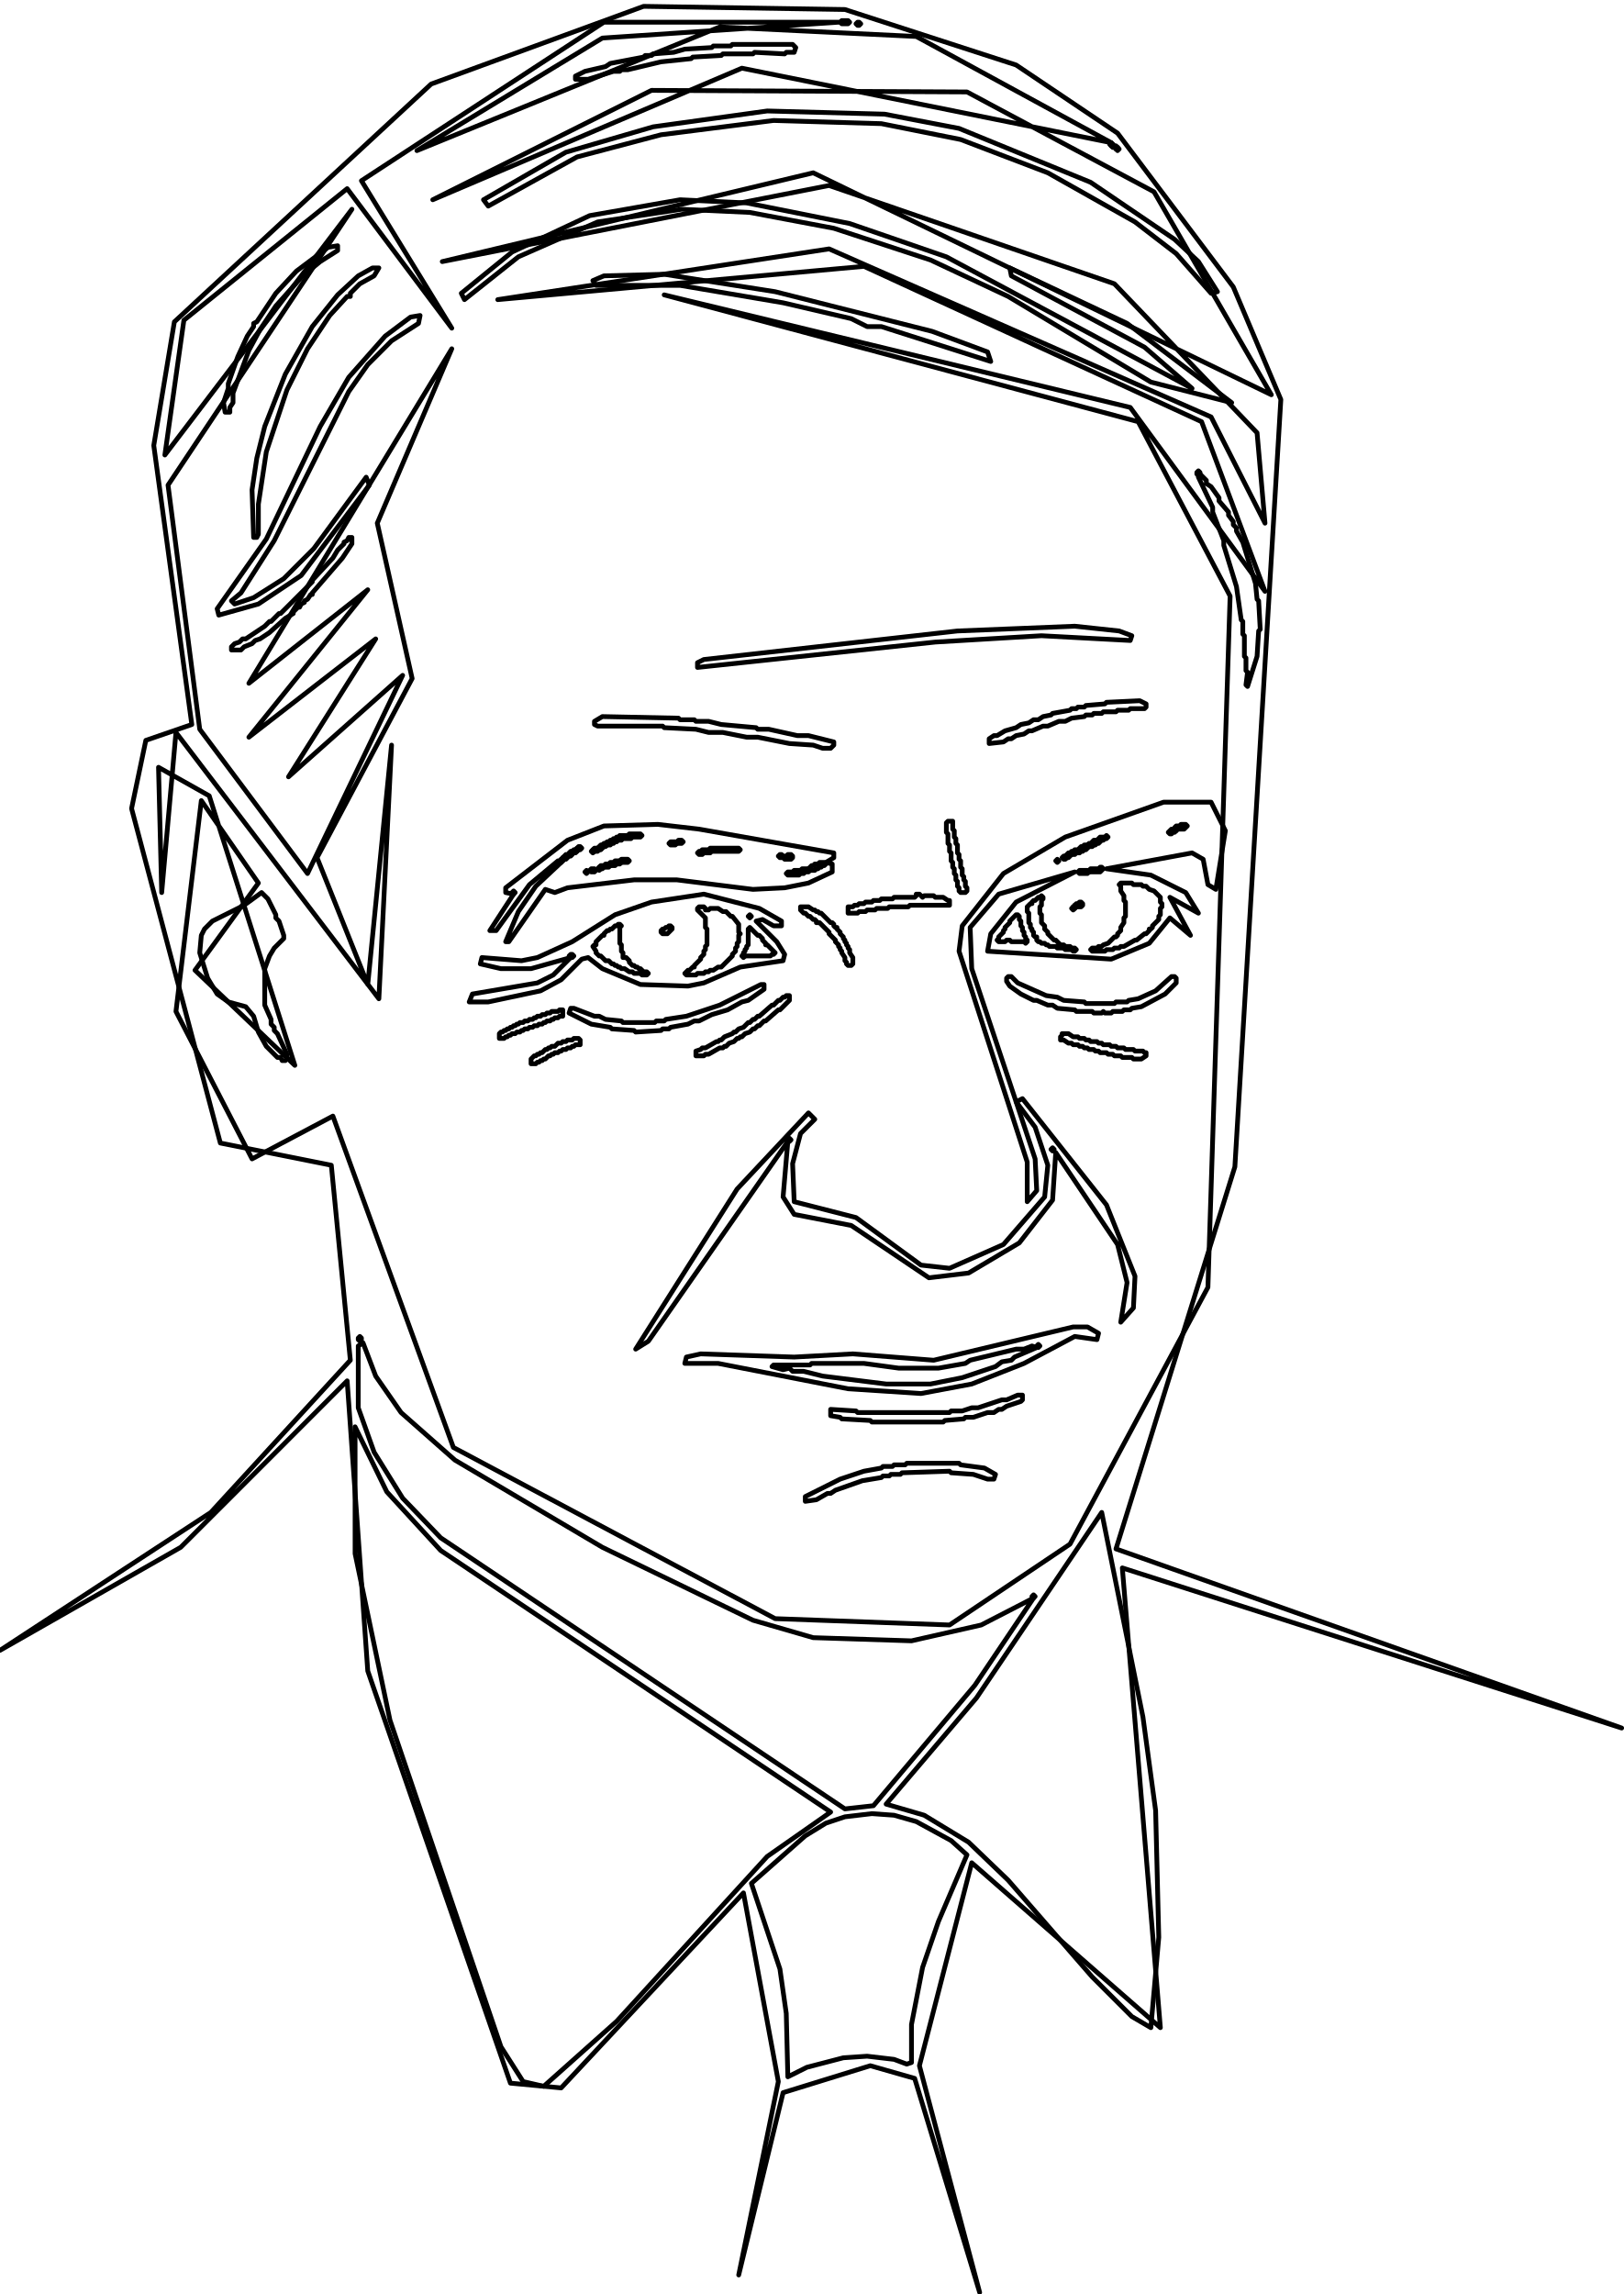
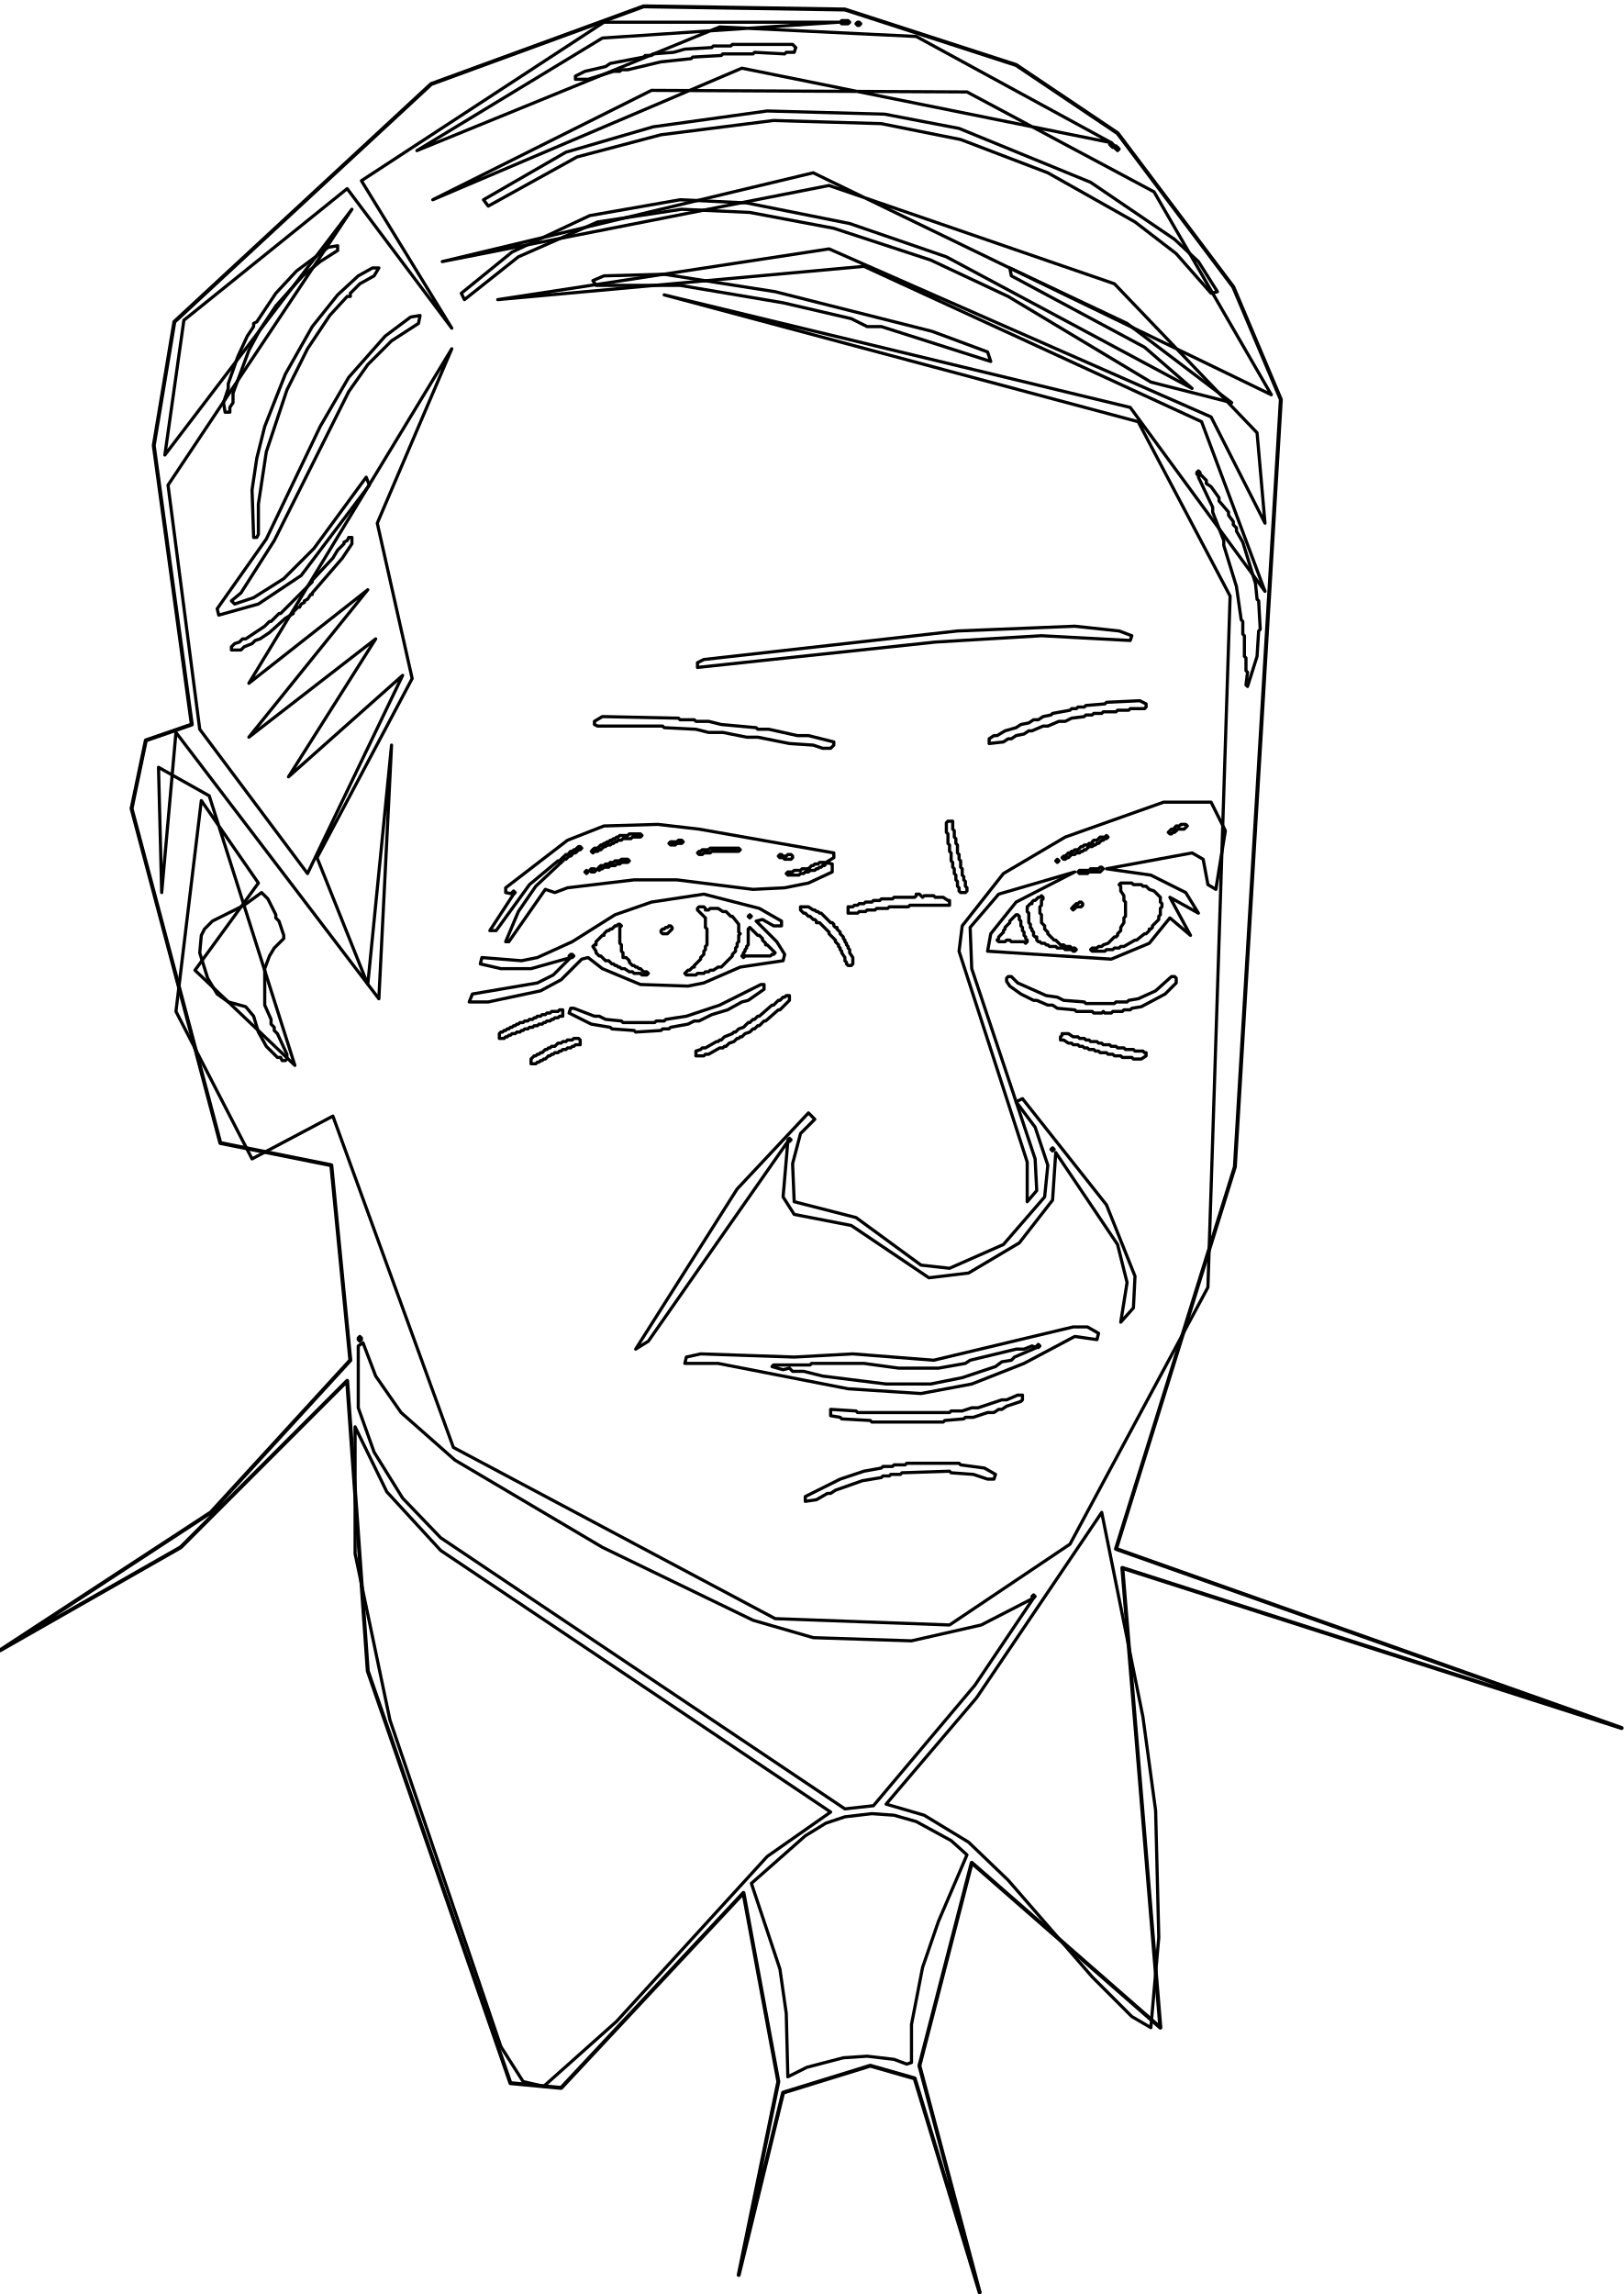
<svg xmlns="http://www.w3.org/2000/svg" viewBox="0 68 1024 1447" preserveAspectRatio="xMidYMid meet">
-   <g fill="none" stroke="#000" stroke-width="3" stroke-linecap="round" stroke-linejoin="round">
-     <path id="p100" data-bbox="0,68,1024,1447" d="M 406 72 L 272 121 L 110 271 L 97 349 L 121 525 L 92 535 L 83 578 L 139 789 L 209 803 L 221 926 L 133 1022 L 0 1109 L 114 1044 L 219 939 L 232 1122 L 322 1382 L 354 1385 L 469 1262 L 491 1381 L 466 1503 L 494 1388 L 549 1371 L 577 1379 L 618 1514 L 580 1371 L 613 1243 L 732 1347 L 708 1057 L 1023 1158 L 704 1045 L 779 804 L 808 320 L 778 249 L 705 152 L 641 109 L 533 74 Z" />
-     <path id="p099" data-bbox="88,74,716,1025" d="M 381 82 L 529 82 L 380 92 L 263 163 L 454 85 L 578 91 L 701 158 L 468 111 L 273 194 L 411 125 L 610 126 L 728 189 L 802 317 L 513 177 L 279 233 L 523 185 L 703 247 L 793 341 L 798 398 L 764 331 L 523 225 L 314 257 L 545 236 L 758 334 L 798 441 L 713 325 L 419 254 L 718 334 L 776 444 L 762 880 L 675 1042 L 599 1093 L 489 1089 L 286 981 L 210 772 L 159 799 L 111 706 L 127 573 L 163 625 L 123 680 L 186 740 L 132 570 L 100 552 L 102 631 L 111 530 L 239 698 L 247 538 L 232 689 L 200 609 L 260 496 L 238 398 L 285 288 L 157 499 L 232 440 L 157 533 L 237 471 L 182 558 L 254 494 L 194 619 L 126 528 L 106 374 L 222 200 L 104 355 L 116 270 L 219 187 L 285 275 L 228 182 Z" />
-     <path id="p098" data-bbox="530,81,7,3" d="M 530 82 L 531 81 L 535 81 L 536 82 L 535 83 L 531 83 Z" />
+   <g fill="none" stroke="#000" stroke-width="2" stroke-linecap="round" stroke-linejoin="round">
+     <path id="p100" stroke-width="2.5" data-bbox="0,68,1024,1447" d="M 406 72 L 272 121 L 110 271 L 97 349 L 121 525 L 92 535 L 83 578 L 139 789 L 209 803 L 221 926 L 133 1022 L 0 1109 L 114 1044 L 219 939 L 232 1122 L 322 1382 L 354 1385 L 469 1262 L 491 1381 L 466 1503 L 494 1388 L 549 1371 L 577 1379 L 618 1514 L 580 1371 L 613 1243 L 732 1347 L 708 1057 L 1023 1158 L 704 1045 L 779 804 L 808 320 L 778 249 L 705 152 L 641 109 L 533 74 Z" />
+     <path id="p099" stroke-width="2" fill="none" data-bbox="88,74,716,1025" d="M 381 82 L 529 82 L 380 92 L 263 163 L 454 85 L 578 91 L 701 158 L 468 111 L 273 194 L 411 125 L 610 126 L 728 189 L 802 317 L 513 177 L 279 233 L 523 185 L 703 247 L 793 341 L 798 398 L 764 331 L 523 225 L 314 257 L 545 236 L 758 334 L 798 441 L 713 325 L 419 254 L 718 334 L 776 444 L 762 880 L 675 1042 L 599 1093 L 489 1089 L 286 981 L 210 772 L 159 799 L 111 706 L 127 573 L 163 625 L 123 680 L 186 740 L 132 570 L 100 552 L 102 631 L 111 530 L 239 698 L 247 538 L 232 689 L 200 609 L 260 496 L 238 398 L 285 288 L 157 499 L 232 440 L 157 533 L 237 471 L 182 558 L 254 494 L 194 619 L 126 528 L 106 374 L 222 200 L 104 355 L 116 270 L 219 187 L 285 275 L 228 182 Z" />
+     <path id="p098" stroke-width="2" fill="none" data-bbox="530,81,7,3" d="M 530 82 L 531 81 L 535 81 L 536 82 L 535 83 L 531 83 Z" />
    <path id="p097" data-bbox="540,82,4,3" d="M 540 83 L 541 82 L 542 82 L 543 83 L 542 84 L 541 84 Z" />
-     <path id="p096" data-bbox="363,96,140,23" d="M 502 98 L 500 96 L 462 96 L 461 97 L 450 97 L 449 98 L 432 99 L 425 101 L 412 102 L 411 103 L 407 103 L 406 104 L 385 108 L 382 110 L 369 113 L 363 116 L 363 118 L 371 118 L 387 113 L 391 113 L 392 112 L 396 112 L 417 107 L 436 105 L 437 104 L 455 103 L 456 102 L 475 102 L 476 101 L 495 102 L 496 101 L 501 101 Z" />
+     <path id="p096" stroke-width="2" fill="none" data-bbox="363,96,140,23" d="M 502 98 L 500 96 L 462 96 L 461 97 L 450 97 L 449 98 L 432 99 L 425 101 L 412 102 L 411 103 L 407 103 L 406 104 L 385 108 L 382 110 L 369 113 L 363 116 L 363 118 L 371 118 L 387 113 L 391 113 L 392 112 L 396 112 L 417 107 L 436 105 L 437 104 L 455 103 L 456 102 L 475 102 L 476 101 L 495 102 L 496 101 L 501 101 Z" />
    <path id="p095" data-bbox="305,138,464,116" d="M 305 194 L 308 198 L 364 167 L 417 153 L 488 144 L 556 146 L 606 156 L 661 177 L 716 208 L 742 228 L 764 253 L 768 252 L 756 233 L 741 219 L 688 183 L 605 149 L 558 140 L 484 138 L 412 148 L 357 164 Z" />
    <path id="p094" data-bbox="700,158,3,3" d="M 700 159 L 701 158 L 702 159 L 701 160 Z" />
    <path id="p093" data-bbox="701,159,3,3" d="M 701 160 L 702 159 L 703 160 L 702 161 Z" />
    <path id="p092" data-bbox="703,160,3,3" d="M 703 161 L 704 160 L 705 161 L 704 162 Z" />
    <path id="p091" data-bbox="704,161,3,3" d="M 704 162 L 705 161 L 706 162 L 705 163 Z" />
    <path id="p090" data-bbox="291,194,487,130" d="M 291 253 L 293 257 L 327 230 L 377 208 L 430 200 L 473 202 L 526 212 L 587 232 L 636 255 L 726 309 L 777 322 L 711 272 L 637 237 L 638 242 L 722 287 L 752 313 L 597 230 L 536 209 L 471 196 L 429 194 L 372 204 L 323 227 Z" />
    <path id="p089" data-bbox="141,223,73,106" d="M 213 223 L 207 224 L 187 239 L 174 253 L 162 271 L 160 272 L 160 274 L 156 280 L 150 293 L 144 310 L 144 313 L 141 322 L 142 328 L 145 328 L 145 325 L 147 322 L 147 316 L 157 289 L 164 276 L 174 261 L 191 242 L 202 233 L 213 226 Z" />
-     <path id="p088" data-bbox="159,237,81,171" d="M 239 237 L 235 237 L 226 242 L 213 254 L 197 274 L 180 304 L 167 337 L 162 357 L 159 377 L 160 407 L 162 407 L 163 405 L 163 386 L 168 353 L 181 314 L 194 288 L 208 267 L 219 255 L 221 255 L 221 253 L 227 247 L 236 242 Z" />
+     <path id="p088" stroke-width="2" fill="none" data-bbox="159,237,81,171" d="M 239 237 L 235 237 L 226 242 L 213 254 L 197 274 L 180 304 L 167 337 L 162 357 L 159 377 L 160 407 L 162 407 L 163 405 L 163 386 L 168 353 L 181 314 L 194 288 L 208 267 L 219 255 L 221 255 L 221 253 L 227 247 L 236 242 Z" />
    <path id="p087" data-bbox="374,241,252,56" d="M 374 245 L 376 248 L 429 248 L 494 259 L 537 269 L 547 274 L 556 274 L 625 296 L 623 290 L 588 277 L 489 252 L 419 241 L 381 242 Z" />
    <path id="p086" data-bbox="137,267,130,190" d="M 265 267 L 259 268 L 243 280 L 220 306 L 202 337 L 168 408 L 137 452 L 138 456 L 163 449 L 190 431 L 233 374 L 231 369 L 198 414 L 179 433 L 160 445 L 148 449 L 146 447 L 152 442 L 173 409 L 220 315 L 232 298 L 247 283 L 264 272 Z" />
    <path id="p085" data-bbox="755,365,3,4" d="M 755 366 L 756 365 L 757 366 L 757 367 L 756 368 L 755 367 Z" />
    <path id="p084" data-bbox="756,367,40,135" d="M 757 367 L 761 371 L 761 373 L 764 375 L 769 382 L 769 384 L 775 391 L 775 393 L 778 397 L 778 399 L 780 401 L 780 403 L 784 410 L 792 436 L 793 446 L 794 447 L 795 465 L 794 466 L 793 482 L 787 501 L 786 500 L 787 492 L 786 491 L 786 483 L 785 482 L 785 469 L 784 468 L 784 460 L 783 459 L 780 438 L 772 412 L 772 409 L 765 391 L 765 388 L 756 369 Z" />
    <path id="p083" data-bbox="146,407,77,72" d="M 222 407 L 220 407 L 219 409 L 217 410 L 217 411 L 213 415 L 210 420 L 197 434 L 197 435 L 177 455 L 176 455 L 171 460 L 170 460 L 167 463 L 155 471 L 153 471 L 151 473 L 148 474 L 146 476 L 146 478 L 152 478 L 154 476 L 159 474 L 161 472 L 164 471 L 170 467 L 180 458 L 185 455 L 185 454 L 188 451 L 189 451 L 190 449 L 192 448 L 192 447 L 194 446 L 196 443 L 197 443 L 197 442 L 216 420 L 222 411 Z" />
    <path id="p082" data-bbox="440,463,275,27" d="M 714 469 L 706 466 L 678 463 L 604 466 L 444 484 L 440 486 L 440 489 L 590 473 L 657 469 L 713 472 Z" />
    <g id="eyes">
      <path id="p081" data-bbox="624,510,100,28" d="M 723 512 L 719 510 L 698 511 L 697 512 L 685 513 L 684 514 L 680 514 L 679 515 L 676 515 L 675 516 L 664 518 L 663 519 L 658 520 L 655 522 L 652 522 L 649 524 L 644 525 L 641 527 L 634 529 L 629 532 L 627 532 L 624 534 L 624 537 L 633 536 L 636 534 L 638 534 L 641 532 L 646 531 L 649 529 L 651 529 L 658 526 L 661 526 L 668 523 L 672 523 L 676 521 L 684 520 L 685 519 L 689 519 L 690 518 L 695 518 L 696 517 L 704 517 L 705 516 L 712 516 L 713 515 L 722 515 L 723 514 Z" />
      <path id="p080" data-bbox="375,520,152,21" d="M 375 523 L 375 525 L 377 526 L 418 526 L 419 527 L 439 528 L 447 530 L 456 530 L 471 533 L 478 533 L 498 537 L 513 538 L 519 540 L 524 540 L 526 538 L 526 536 L 510 532 L 503 532 L 485 528 L 478 528 L 477 527 L 455 525 L 447 523 L 439 523 L 438 522 L 429 522 L 428 521 L 380 520 Z" />
    </g>
    <path id="p079" data-bbox="605,572,169,255" d="M 764 574 L 734 574 L 672 596 L 633 619 L 607 652 L 605 668 L 648 801 L 648 826 L 654 819 L 653 799 L 613 679 L 612 653 L 630 632 L 678 618 L 641 637 L 625 657 L 623 668 L 701 673 L 725 663 L 738 647 L 751 658 L 738 634 L 756 644 L 748 631 L 726 620 L 698 616 L 752 606 L 759 610 L 762 626 L 767 629 L 773 592 Z" />
    <path id="p078" data-bbox="597,586,14,46" d="M 598 586 L 597 587 L 597 593 L 598 594 L 598 600 L 599 601 L 599 605 L 600 606 L 600 611 L 601 612 L 601 615 L 602 616 L 602 619 L 603 620 L 603 623 L 604 624 L 604 627 L 605 628 L 605 630 L 606 631 L 609 631 L 610 630 L 610 628 L 609 627 L 609 624 L 608 623 L 608 621 L 607 620 L 607 616 L 606 615 L 606 611 L 605 610 L 605 607 L 604 606 L 604 601 L 603 600 L 603 597 L 602 596 L 602 592 L 601 591 L 601 586 Z" />
    <path id="p077" data-bbox="309,588,218,75" d="M 309 655 L 313 655 L 334 626 L 352 611 L 354 612 L 338 627 L 327 643 L 319 662 L 321 662 L 344 629 L 350 631 L 358 628 L 400 623 L 427 623 L 475 629 L 495 628 L 510 625 L 525 618 L 525 613 L 521 612 L 526 609 L 526 606 L 441 591 L 415 588 L 381 589 L 358 598 L 319 628 L 319 631 L 324 632 Z" />
    <path id="p076" data-bbox="741,588,9,5" d="M 741 591 L 741 590 L 742 589 L 744 589 L 745 588 L 748 588 L 749 589 L 747 591 L 743 591 L 742 592 Z" />
    <path id="p075" data-bbox="737,591,6,4" d="M 737 593 L 739 591 L 741 591 L 742 592 L 741 593 L 740 593 L 739 594 L 738 594 Z" />
    <path id="p074" data-bbox="382,594,24,8" d="M 405 595 L 404 596 L 399 596 L 398 597 L 393 597 L 392 598 L 390 598 L 389 599 L 388 599 L 387 600 L 386 600 L 385 601 L 383 601 L 382 600 L 383 599 L 384 599 L 385 598 L 386 598 L 387 597 L 388 597 L 389 596 L 390 596 L 391 595 L 396 595 L 397 594 L 404 594 Z" />
    <path id="p073" data-bbox="697,595,3,3" d="M 697 596 L 698 595 L 699 596 L 698 597 Z" />
    <path id="p072" data-bbox="689,596,9,6" d="M 697 597 L 696 598 L 695 598 L 693 600 L 692 600 L 691 601 L 690 601 L 689 600 L 689 599 L 690 598 L 692 598 L 694 596 L 696 596 Z" />
    <path id="p071" data-bbox="427,598,5,3" d="M 427 599 L 428 598 L 430 598 L 431 599 L 430 600 L 428 600 Z" />
    <path id="p070" data-bbox="422,599,6,3" d="M 422 600 L 423 599 L 426 599 L 427 600 L 426 601 L 423 601 Z" />
    <path id="p069" data-bbox="380,600,4,3" d="M 380 601 L 381 600 L 382 600 L 383 601 L 382 602 L 381 602 Z" />
    <path id="p068" data-bbox="686,600,5,3" d="M 686 601 L 687 600 L 689 600 L 690 601 L 689 602 L 687 602 Z" />
    <path id="p067" data-bbox="377,601,5,4" d="M 377 603 L 379 601 L 380 601 L 381 602 L 379 604 L 378 604 Z" />
    <path id="p066" data-bbox="675,601,13,7" d="M 687 602 L 685 604 L 684 604 L 683 605 L 682 605 L 681 606 L 679 606 L 678 607 L 676 607 L 675 606 L 676 605 L 677 605 L 678 604 L 680 604 L 682 602 L 683 602 L 684 601 L 686 601 Z" />
    <path id="p065" data-bbox="364,602,4,3" d="M 364 603 L 365 602 L 366 602 L 367 603 L 366 604 L 365 604 Z" />
    <path id="p064" data-bbox="363,603,3,3" d="M 363 604 L 364 603 L 365 604 L 364 605 Z" />
    <path id="p063" data-bbox="374,603,5,3" d="M 374 604 L 375 603 L 377 603 L 378 604 L 377 605 L 375 605 Z" />
    <path id="p062" data-bbox="440,603,28,5" d="M 440 606 L 441 605 L 442 605 L 443 604 L 447 604 L 448 603 L 466 603 L 467 604 L 466 605 L 449 605 L 448 606 L 444 606 L 443 607 L 441 607 Z" />
    <path id="p061" data-bbox="361,604,4,3" d="M 361 605 L 362 604 L 363 604 L 364 605 L 363 606 L 362 606 Z" />
    <path id="p060" data-bbox="373,604,3,3" d="M 373 605 L 374 604 L 375 605 L 374 606 Z" />
    <path id="p059" data-bbox="359,605,3,4" d="M 359 606 L 360 605 L 361 606 L 361 607 L 360 608 L 359 607 Z" />
    <path id="p058" data-bbox="672,606,5,4" d="M 672 608 L 674 606 L 675 606 L 676 607 L 674 609 L 673 609 Z" />
    <path id="p057" data-bbox="355,607,5,4" d="M 355 609 L 357 607 L 358 607 L 359 608 L 357 610 L 356 610 Z" />
    <path id="p056" data-bbox="491,607,4,3" d="M 491 608 L 492 607 L 493 607 L 494 608 L 493 609 L 492 609 Z" />
    <path id="p055" data-bbox="494,607,7,4" d="M 494 609 L 495 608 L 496 608 L 497 607 L 499 607 L 500 608 L 500 609 L 499 610 L 495 610 Z" />
    <path id="p054" data-bbox="670,608,4,3" d="M 670 609 L 671 608 L 672 608 L 673 609 L 672 610 L 671 610 Z" />
    <path id="p053" data-bbox="354,609,3,3" d="M 354 610 L 355 609 L 356 610 L 355 611 Z" />
    <path id="p052" data-bbox="353,610,3,3" d="M 353 611 L 354 610 L 355 611 L 354 612 Z" />
    <path id="p051" data-bbox="391,610,7,3" d="M 391 611 L 392 610 L 396 610 L 397 611 L 396 612 L 392 612 Z" />
    <path id="p050" data-bbox="666,610,3,3" d="M 666 611 L 667 610 L 668 611 L 667 612 Z" />
    <path id="p049" data-bbox="384,611,9,4" d="M 384 613 L 385 612 L 387 612 L 388 611 L 391 611 L 392 612 L 391 613 L 389 613 L 388 614 L 385 614 Z" />
    <path id="p048" data-bbox="510,612,12,6" d="M 521 613 L 520 614 L 519 614 L 518 615 L 517 615 L 516 616 L 515 616 L 514 617 L 511 617 L 510 616 L 512 614 L 513 614 L 514 613 L 516 613 L 517 612 L 520 612 Z" />
    <path id="p047" data-bbox="381,613,5,3" d="M 381 614 L 382 613 L 384 613 L 385 614 L 384 615 L 382 615 Z" />
    <path id="p046" data-bbox="378,614,4,3" d="M 378 615 L 379 614 L 380 614 L 381 615 L 380 616 L 379 616 Z" />
    <path id="p045" data-bbox="377,615,3,3" d="M 377 616 L 378 615 L 379 616 L 378 617 Z" />
    <path id="p044" data-bbox="687,615,10,4" d="M 696 616 L 694 618 L 688 618 L 687 617 L 688 616 L 693 616 L 694 615 L 695 615 Z" />
    <path id="p043" data-bbox="372,616,5,3" d="M 372 617 L 373 616 L 375 616 L 376 617 L 375 618 L 373 618 Z" />
    <path id="p042" data-bbox="496,616,16,5" d="M 511 617 L 510 618 L 508 618 L 507 619 L 505 619 L 504 620 L 497 620 L 496 619 L 497 618 L 500 618 L 501 617 L 505 617 L 506 616 L 510 616 Z" />
    <path id="p041" data-bbox="369,617,3,3" d="M 369 618 L 370 617 L 371 618 L 370 619 Z" />
    <path id="p040" data-bbox="680,617,8,3" d="M 680 618 L 681 617 L 686 617 L 687 618 L 686 619 L 681 619 Z" />
    <path id="p039" data-bbox="688,625,46,44" d="M 732 634 L 732 637 L 733 638 L 733 640 L 732 641 L 732 645 L 731 646 L 731 648 L 727 652 L 727 653 L 726 654 L 725 654 L 725 655 L 723 657 L 722 657 L 717 661 L 716 661 L 709 665 L 707 665 L 706 666 L 703 666 L 702 667 L 698 667 L 697 668 L 689 668 L 688 667 L 689 666 L 692 666 L 693 665 L 695 665 L 696 664 L 699 663 L 703 659 L 704 659 L 705 658 L 705 657 L 707 655 L 707 653 L 709 650 L 709 647 L 710 646 L 710 637 L 709 636 L 709 633 L 707 630 L 707 627 L 706 626 L 707 625 L 714 625 L 715 626 L 720 626 L 721 627 L 723 627 L 725 629 L 728 630 Z" />
    <path id="p038" data-bbox="323,630,3,3" d="M 323 631 L 324 630 L 325 631 L 324 632 Z" />
    <path id="p037" data-bbox="126,631,56,107" d="M 165 631 L 169 635 L 174 645 L 174 647 L 176 649 L 179 658 L 179 660 L 173 666 L 170 671 L 167 679 L 167 702 L 171 711 L 171 714 L 173 716 L 173 718 L 175 720 L 181 733 L 181 736 L 180 737 L 178 737 L 177 735 L 175 735 L 168 728 L 163 719 L 160 709 L 155 703 L 144 700 L 137 695 L 131 685 L 126 669 L 127 658 L 129 654 L 134 649 L 154 639 Z" />
    <path id="p036" data-bbox="296,632,200,69" d="M 493 649 L 479 641 L 444 632 L 411 637 L 388 645 L 361 662 L 339 672 L 329 674 L 304 672 L 303 676 L 316 679 L 335 679 L 360 672 L 349 683 L 339 688 L 298 695 L 296 700 L 308 700 L 341 693 L 354 686 L 367 673 L 371 672 L 380 679 L 404 689 L 434 690 L 444 688 L 467 678 L 494 674 L 495 670 L 490 662 L 477 649 L 481 648 L 488 652 L 493 652 Z" />
    <path id="p035" data-bbox="535,632,65,13" d="M 599 636 L 598 636 L 595 634 L 590 634 L 589 633 L 583 633 L 582 634 L 580 632 L 578 632 L 578 633 L 577 634 L 564 634 L 563 635 L 556 635 L 555 636 L 551 636 L 550 637 L 546 637 L 545 638 L 542 638 L 541 639 L 539 639 L 538 640 L 535 640 L 535 644 L 541 644 L 542 643 L 546 643 L 547 642 L 552 642 L 553 641 L 560 641 L 561 640 L 573 640 L 574 639 L 599 639 Z" />
    <path id="p034" data-bbox="648,633,25,34" d="M 657 633 L 658 634 L 658 635 L 657 636 L 657 639 L 656 640 L 656 644 L 657 645 L 657 650 L 659 652 L 659 654 L 661 656 L 661 657 L 665 661 L 666 661 L 669 664 L 671 664 L 672 665 L 671 666 L 667 666 L 666 665 L 662 665 L 661 664 L 660 664 L 659 663 L 657 663 L 656 662 L 655 662 L 654 661 L 654 659 L 653 659 L 652 658 L 652 656 L 651 655 L 651 654 L 650 653 L 650 651 L 649 650 L 649 644 L 648 643 L 648 640 L 650 638 L 651 638 L 651 637 L 652 636 L 653 636 L 655 634 L 656 634 Z" />
    <path id="p033" data-bbox="678,637,6,4" d="M 678 639 L 679 638 L 680 638 L 681 637 L 682 637 L 683 638 L 683 639 L 682 640 L 679 640 Z" />
    <path id="p031" data-bbox="677,639,3,3" d="M 677 640 L 678 639 L 679 640 L 678 641 Z" />
    <path id="p030" data-bbox="432,640,36,44" d="M 458 643 L 461 646 L 462 646 L 466 651 L 466 656 L 467 657 L 466 658 L 466 662 L 465 663 L 465 665 L 464 666 L 464 668 L 462 670 L 462 671 L 455 678 L 453 678 L 450 680 L 448 680 L 447 681 L 445 681 L 444 682 L 440 682 L 439 683 L 433 683 L 432 682 L 434 680 L 435 680 L 437 678 L 438 678 L 438 677 L 442 673 L 442 672 L 444 670 L 444 668 L 445 667 L 445 665 L 446 664 L 446 654 L 445 653 L 445 647 L 440 642 L 440 641 L 441 640 L 444 640 L 445 641 L 445 642 L 447 642 L 448 641 L 453 641 L 456 643 Z" />
    <path id="p032" data-bbox="505,640,34,38" d="M 505 640 L 505 642 L 507 644 L 508 644 L 510 646 L 511 646 L 513 648 L 514 648 L 515 649 L 515 650 L 517 650 L 523 656 L 523 657 L 527 661 L 527 662 L 529 664 L 529 665 L 530 666 L 530 667 L 531 668 L 531 669 L 533 672 L 533 674 L 534 675 L 534 676 L 535 677 L 537 677 L 538 676 L 538 672 L 536 669 L 536 667 L 535 666 L 535 665 L 534 664 L 534 663 L 533 662 L 533 661 L 532 660 L 532 659 L 530 657 L 530 656 L 528 654 L 528 653 L 527 653 L 526 652 L 526 651 L 525 650 L 524 650 L 518 644 L 517 644 L 516 643 L 515 643 L 514 642 L 513 642 L 510 640 Z" />
    <path id="p029" data-bbox="676,640,3,3" d="M 676 641 L 677 640 L 678 641 L 677 642 Z" />
    <path id="p028" data-bbox="472,645,3,3" d="M 472 646 L 473 645 L 474 646 L 473 647 Z" />
    <path id="p027" data-bbox="629,645,20,19" d="M 642 645 L 643 646 L 643 648 L 644 649 L 644 652 L 645 653 L 645 655 L 646 656 L 646 658 L 647 659 L 647 660 L 648 661 L 648 662 L 647 663 L 646 662 L 638 662 L 637 661 L 635 661 L 634 662 L 630 662 L 629 661 L 630 660 L 630 659 L 633 656 L 633 655 L 634 654 L 634 653 L 637 650 L 637 649 L 641 645 Z" />
    <path id="p026" data-bbox="374,651,36,33" d="M 374 665 L 375 664 L 376 664 L 376 662 L 380 658 L 381 658 L 381 657 L 383 655 L 384 655 L 385 654 L 386 654 L 388 652 L 389 652 L 390 651 L 391 651 L 392 652 L 391 653 L 391 663 L 392 664 L 392 668 L 393 669 L 393 672 L 395 672 L 397 674 L 397 675 L 399 677 L 400 677 L 401 678 L 402 678 L 403 679 L 404 679 L 406 681 L 408 681 L 409 682 L 408 683 L 405 683 L 404 682 L 400 682 L 399 681 L 397 681 L 394 679 L 392 679 L 391 678 L 390 678 L 389 677 L 388 677 L 387 676 L 386 676 L 384 674 L 382 674 L 379 671 L 378 671 L 376 669 L 376 668 Z" />
    <path id="p025" data-bbox="417,652,8,6" d="M 424 653 L 424 654 L 421 657 L 418 657 L 417 656 L 417 655 L 418 654 L 419 654 L 420 653 L 421 653 L 422 652 L 423 652 Z" />
    <path id="p024" data-bbox="469,653,21,19" d="M 472 654 L 473 653 L 478 658 L 479 658 L 481 660 L 481 661 L 483 663 L 483 664 L 484 664 L 489 669 L 488 670 L 487 670 L 486 671 L 470 671 L 469 670 L 469 669 L 470 668 L 470 667 L 471 666 L 471 665 L 472 664 Z" />
    <path id="p023" data-bbox="671,665,6,3" d="M 671 666 L 672 665 L 675 665 L 676 666 L 675 667 L 672 667 Z" />
    <path id="p022" data-bbox="676,666,4,3" d="M 676 667 L 677 666 L 678 666 L 679 667 L 678 668 L 677 668 Z" />
    <path id="p021" data-bbox="359,670,4,3" d="M 359 671 L 360 670 L 361 670 L 362 671 L 361 672 L 360 672 Z" />
    <path id="p020" data-bbox="468,670,3,3" d="M 468 671 L 469 670 L 470 671 L 469 672 Z" />
    <path id="p019" data-bbox="635,684,108,24" d="M 635 685 L 635 687 L 637 690 L 644 695 L 652 699 L 654 699 L 661 702 L 664 702 L 667 704 L 678 705 L 679 706 L 689 706 L 690 707 L 695 707 L 696 706 L 697 707 L 701 707 L 702 706 L 708 706 L 709 705 L 713 705 L 714 704 L 720 703 L 735 695 L 742 688 L 742 685 L 741 684 L 739 684 L 729 693 L 718 698 L 712 699 L 711 700 L 704 700 L 703 701 L 685 701 L 684 700 L 671 699 L 667 697 L 660 696 L 642 688 L 638 684 L 636 684 Z" />
    <path id="p018" data-bbox="359,689,124,31" d="M 482 689 L 480 689 L 454 702 L 433 709 L 420 711 L 419 712 L 414 712 L 413 713 L 393 713 L 392 712 L 382 711 L 378 709 L 375 709 L 362 704 L 360 704 L 359 707 L 373 714 L 385 716 L 386 717 L 400 718 L 401 719 L 417 718 L 418 717 L 422 717 L 423 716 L 434 714 L 438 712 L 441 712 L 449 708 L 459 705 L 468 700 L 472 699 L 482 692 Z" />
    <path id="p017" data-bbox="439,696,60,39" d="M 498 696 L 496 696 L 495 697 L 494 697 L 492 699 L 491 699 L 488 702 L 487 702 L 479 709 L 478 709 L 476 711 L 475 711 L 473 713 L 472 713 L 469 716 L 466 717 L 464 719 L 463 719 L 462 720 L 457 722 L 455 724 L 454 724 L 453 725 L 452 725 L 445 729 L 443 729 L 442 730 L 439 731 L 439 734 L 444 734 L 445 733 L 447 733 L 454 729 L 456 729 L 457 728 L 458 728 L 460 726 L 463 725 L 465 723 L 466 723 L 467 722 L 468 722 L 470 720 L 473 719 L 475 717 L 476 717 L 478 715 L 479 715 L 482 712 L 483 712 L 491 705 L 492 705 L 498 699 Z" />
    <path id="p016" data-bbox="315,705,41,19" d="M 355 705 L 353 705 L 352 706 L 348 706 L 347 707 L 345 707 L 344 708 L 342 708 L 341 709 L 339 709 L 338 710 L 337 710 L 336 711 L 334 711 L 333 712 L 331 712 L 330 713 L 328 713 L 327 714 L 326 714 L 325 715 L 324 715 L 323 716 L 322 716 L 321 717 L 320 717 L 319 718 L 318 718 L 317 719 L 316 719 L 315 720 L 315 723 L 318 723 L 319 722 L 320 722 L 321 721 L 322 721 L 323 720 L 325 720 L 326 719 L 328 719 L 329 718 L 330 718 L 331 717 L 333 717 L 334 716 L 336 716 L 337 715 L 339 715 L 340 714 L 342 714 L 343 713 L 344 713 L 345 712 L 347 712 L 348 711 L 349 711 L 350 710 L 352 710 L 353 709 L 355 709 Z" />
    <path id="p015" data-bbox="669,720,55,17" d="M 669 722 L 669 724 L 671 724 L 674 726 L 676 726 L 677 727 L 680 727 L 681 728 L 683 728 L 684 729 L 686 729 L 687 730 L 690 730 L 691 731 L 693 731 L 694 732 L 698 732 L 699 733 L 702 733 L 703 734 L 707 734 L 708 735 L 714 735 L 715 736 L 720 736 L 723 734 L 723 732 L 722 732 L 721 731 L 716 731 L 715 730 L 710 730 L 709 729 L 705 729 L 704 728 L 701 728 L 700 727 L 696 727 L 695 726 L 693 726 L 692 725 L 688 725 L 687 724 L 685 724 L 684 723 L 681 723 L 680 722 L 677 722 L 674 720 L 670 720 L 670 721 Z" />
    <path id="p014" data-bbox="335,723,32,17" d="M 366 724 L 365 723 L 362 723 L 361 724 L 358 724 L 357 725 L 355 725 L 354 726 L 352 726 L 350 728 L 348 728 L 347 729 L 346 729 L 345 730 L 344 730 L 342 732 L 341 732 L 340 733 L 339 733 L 338 734 L 337 734 L 335 736 L 335 739 L 338 739 L 339 738 L 340 738 L 341 737 L 342 737 L 343 736 L 344 736 L 346 734 L 347 734 L 348 733 L 349 733 L 350 732 L 352 732 L 353 731 L 354 731 L 355 730 L 357 730 L 358 729 L 360 729 L 361 728 L 362 728 L 363 727 L 366 727 Z" />
    <path id="p013" data-bbox="401,761,316,159" d="M 716 873 L 698 828 L 645 761 L 641 763 L 653 779 L 661 803 L 659 823 L 633 853 L 599 868 L 581 866 L 540 836 L 501 826 L 500 802 L 505 783 L 514 774 L 510 770 L 465 818 L 401 919 L 409 914 L 497 788 L 494 823 L 501 834 L 537 841 L 586 874 L 611 871 L 643 852 L 664 825 L 666 795 L 705 853 L 711 877 L 707 902 L 715 893 Z" />
    <path id="p012" data-bbox="497,786,3,3" d="M 497 787 L 498 786 L 499 787 L 498 788 Z" />
    <path id="p011" data-bbox="663,792,3,3" d="M 663 793 L 664 792 L 665 793 L 664 794 Z" />
    <g id="mouth">
      <path id="p010" data-bbox="432,905,262,43" d="M 693 909 L 686 905 L 677 905 L 589 926 L 538 922 L 501 924 L 442 922 L 433 924 L 432 928 L 453 928 L 535 944 L 581 947 L 613 941 L 646 928 L 678 911 L 692 913 Z" />
      <path id="p006" data-bbox="487,917,168,25" d="M 654 918 L 640 924 L 638 926 L 632 927 L 628 930 L 607 937 L 587 941 L 559 941 L 519 936 L 507 933 L 500 933 L 498 931 L 494 932 L 487 930 L 488 929 L 511 929 L 512 928 L 545 928 L 567 931 L 592 931 L 609 928 L 612 926 L 641 919 L 646 919 L 651 917 Z" />
      <path id="p005" data-bbox="524,948,122,18" d="M 645 948 L 642 948 L 635 951 L 632 951 L 617 956 L 613 956 L 607 958 L 600 958 L 599 959 L 541 959 L 540 958 L 524 957 L 524 961 L 530 962 L 531 963 L 549 964 L 550 965 L 595 965 L 596 964 L 608 963 L 609 962 L 614 962 L 623 959 L 627 959 L 630 957 L 632 957 L 635 955 L 644 952 L 645 951 Z" />
    </g>
    <path id="p009" data-bbox="226,911,3,4" d="M 226 912 L 227 911 L 228 912 L 228 913 L 227 914 L 226 913 Z" />
    <path id="p008" data-bbox="225,914,428,296" d="M 226 917 L 229 915 L 237 936 L 253 959 L 287 989 L 380 1044 L 475 1090 L 513 1101 L 575 1103 L 619 1093 L 652 1076 L 615 1131 L 551 1207 L 533 1209 L 278 1038 L 254 1013 L 236 984 L 226 956 Z" />
    <path id="p007" data-bbox="654,916,3,3" d="M 654 917 L 655 916 L 656 917 L 655 918 Z" />
    <path id="p004" data-bbox="222,968,303,417" d="M 224 968 L 244 1009 L 278 1046 L 524 1211 L 484 1239 L 389 1343 L 343 1384 L 330 1381 L 316 1359 L 246 1153 L 224 1048 Z" />
    <path id="p003" data-bbox="508,991,121,25" d="M 628 998 L 621 994 L 606 992 L 605 991 L 572 991 L 571 992 L 564 992 L 563 993 L 557 993 L 556 994 L 545 996 L 530 1001 L 508 1012 L 508 1015 L 515 1014 L 522 1010 L 524 1010 L 527 1008 L 544 1002 L 556 1000 L 557 999 L 561 999 L 562 998 L 568 998 L 569 997 L 599 996 L 600 997 L 614 998 L 623 1001 L 627 1001 Z" />
    <path id="p002" data-bbox="559,1022,173,326" d="M 695 1022 L 721 1151 L 729 1210 L 731 1290 L 726 1347 L 714 1340 L 689 1315 L 636 1254 L 611 1230 L 583 1213 L 559 1206 L 616 1139 Z" />
    <path id="p001" data-bbox="651,1074,3,3" d="M 651 1075 L 652 1074 L 653 1075 L 652 1076 Z" />
    <path id="p000" data-bbox="474,1212,137,167" d="M 600 1229 L 610 1238 L 592 1280 L 582 1309 L 575 1345 L 575 1369 L 572 1370 L 564 1367 L 547 1365 L 532 1366 L 509 1372 L 497 1378 L 496 1338 L 492 1310 L 474 1256 L 508 1226 L 521 1218 L 533 1214 L 550 1212 L 564 1213 L 578 1217 Z" />
  </g>
</svg>
